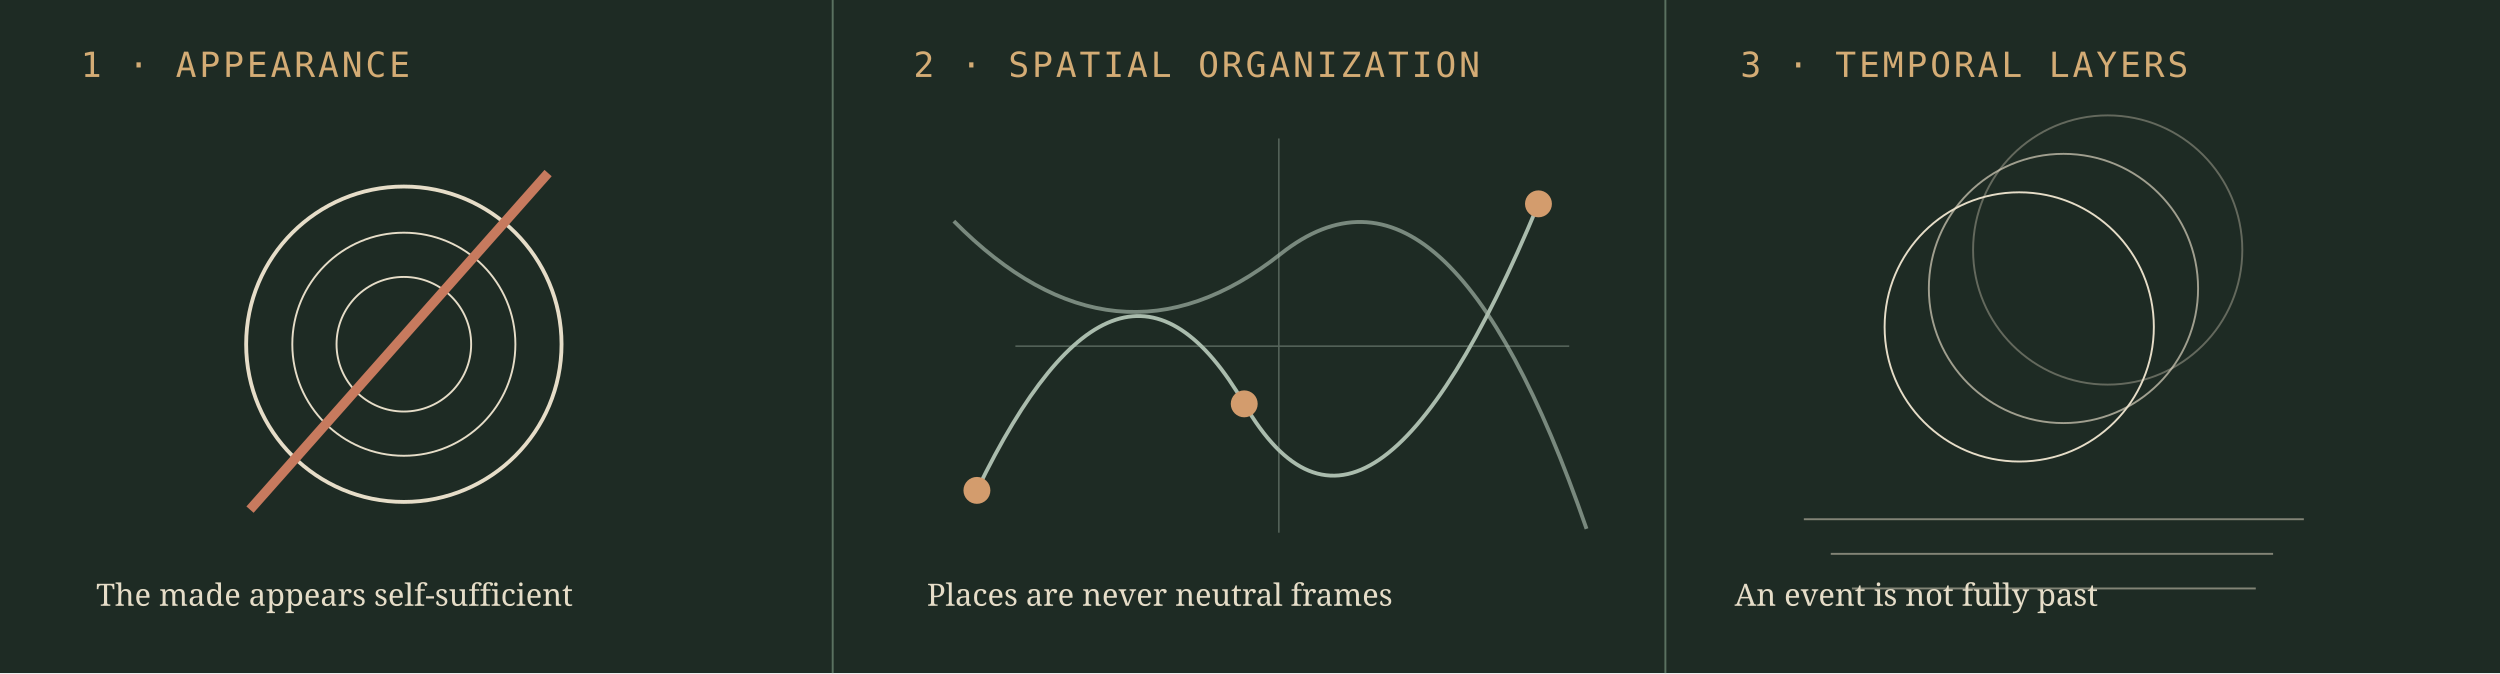
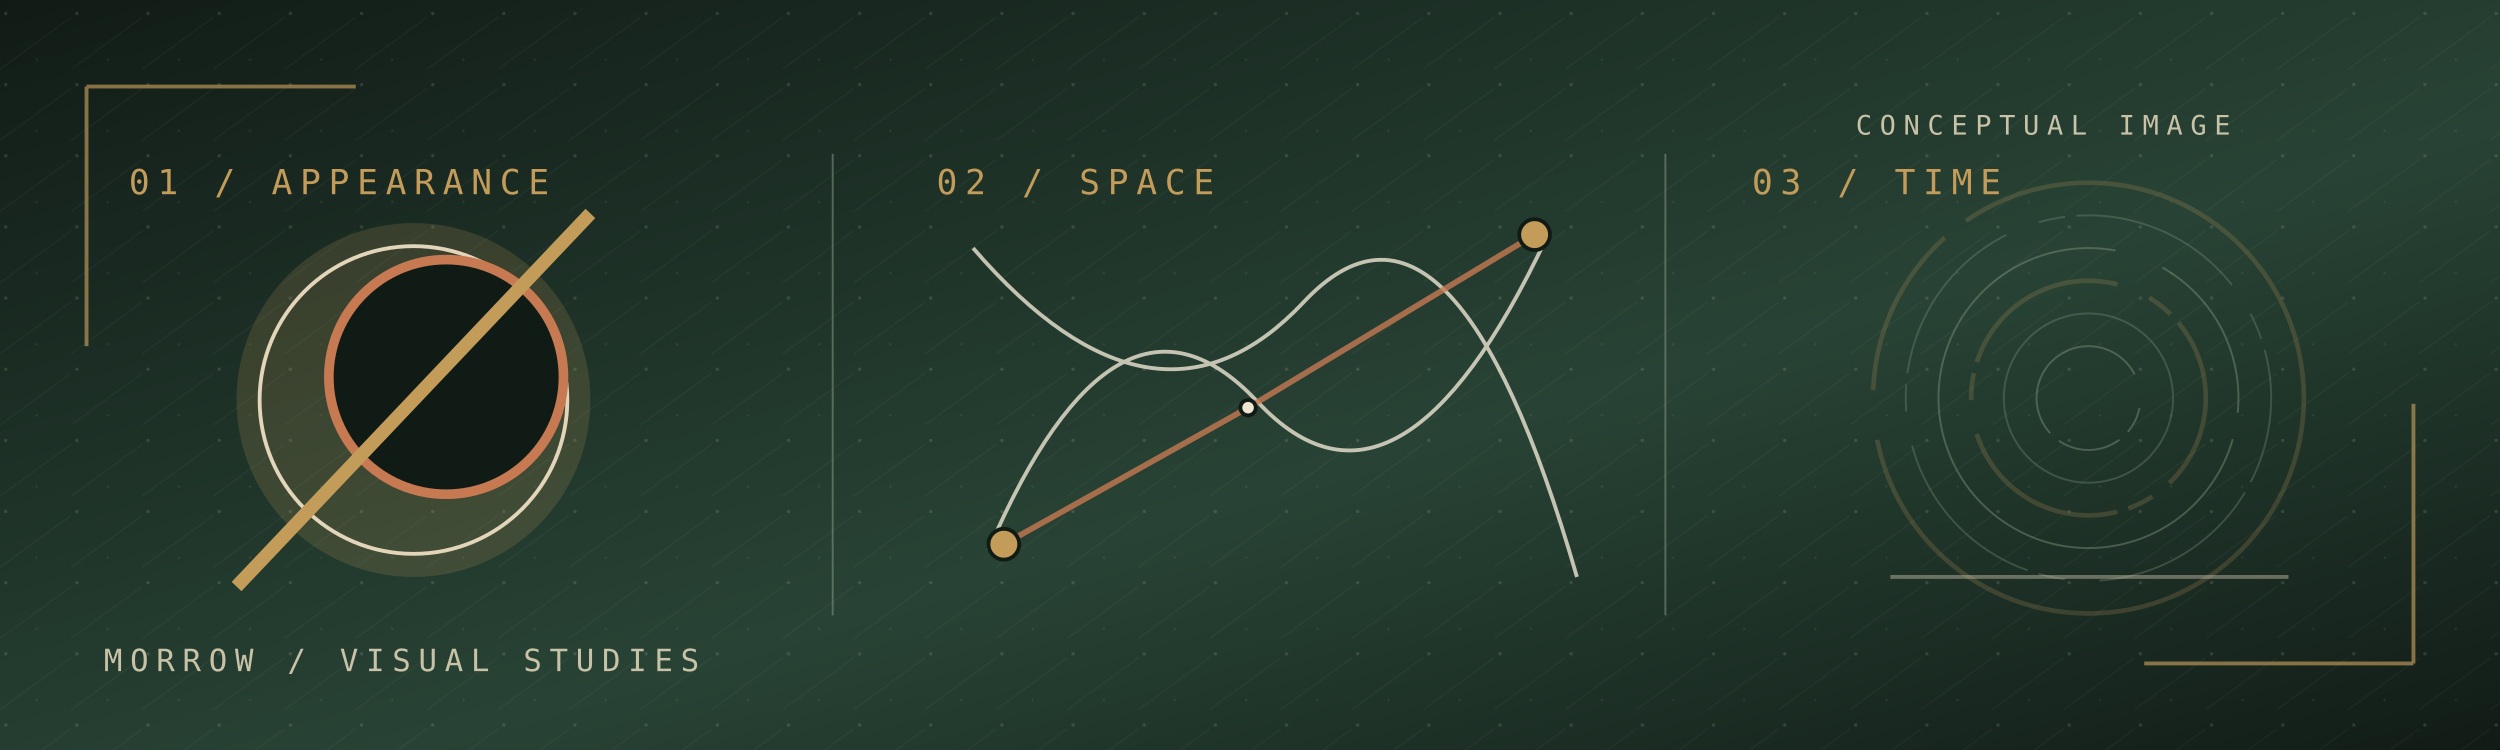
- <svg xmlns="http://www.w3.org/2000/svg" viewBox="0 0 1300 350" role="img">
-   <rect width="1300" height="350" fill="#1e2b24" />
-   <g stroke="#5a7160" stroke-width="1">
-     <path d="M433 0v350M866 0v350" />
-   </g>
-   <g fill="#d4ac75" font-family="monospace" font-size="18" letter-spacing="1.5">
-     <text x="42" y="40">1 · APPEARANCE</text>
-     <text x="475" y="40">2 · SPATIAL ORGANIZATION</text>
-     <text x="905" y="40">3 · TEMPORAL LAYERS</text>
-   </g>
-   <g stroke="#e6ddc8" fill="none">
-     <circle cx="210" cy="179" r="82" stroke-width="2" />
-     <circle cx="210" cy="179" r="58" stroke-width="1" />
-     <circle cx="210" cy="179" r="35" stroke-width="1" />
-     <path d="M130 265l155-175" stroke="#c77a5e" stroke-width="5" />
-   </g>
-   <g fill="none" stroke="#aabcad" stroke-width="2">
-     <path d="M508 255Q583 100 647 210T800 106" />
-     <path d="M496 115Q580 200 666 132T825 275" opacity=".65" />
-     <path d="M528 180h288M665 72v205" stroke-width=".8" opacity=".4" />
-   </g>
-   <g fill="#d39c6d">
-     <circle cx="508" cy="255" r="7" />
-     <circle cx="647" cy="210" r="7" />
-     <circle cx="800" cy="106" r="7" />
-   </g>
-   <g stroke="#e6ddc8" fill="none">
-     <circle cx="1050" cy="170" r="70" />
-     <circle cx="1073" cy="150" r="70" opacity=".65" />
-     <circle cx="1096" cy="130" r="70" opacity=".35" />
-     <path d="M938 270h260M952 288h230M963 306h210" opacity=".5" />
-   </g>
-   <g fill="#e6ddc8" font-size="16" font-family="Georgia,serif">
-     <text x="50" y="315">The made appears self-sufficient</text>
-     <text x="482" y="315">Places are never neutral frames</text>
-     <text x="902" y="315">An event is not fully past</text>
-   </g>
+ <svg xmlns="http://www.w3.org/2000/svg" width="1300" height="390" viewBox="0 0 1300 390" role="img" aria-labelledby="name note">
+   <defs>
+     <linearGradient id="ground" x1="0" y1="0" x2="1" y2="1">
+       <stop stop-color="#111b16" />
+       <stop offset=".58" stop-color="#284335" />
+       <stop offset="1" stop-color="#111b16" />
+     </linearGradient>
+     <linearGradient id="copper" x1="0" y1="0" x2="1" y2="1">
+       <stop stop-color="#e7b87c" />
+       <stop offset=".56" stop-color="#a85438" />
+       <stop offset="1" stop-color="#c5935b" />
+     </linearGradient>
+     <pattern id="grain" patternUnits="userSpaceOnUse" width="37" height="37">
+       <circle cx="3" cy="7" r=".9" fill="#eee6d3" opacity=".22" />
+       <circle cx="19" cy="31" r=".6" fill="#eee6d3" opacity=".15" />
+       <path d="M0 36L37 9" stroke="#eee6d3" stroke-width=".5" opacity=".09" />
+     </pattern>
+     <filter id="soft" x="-35%" y="-35%" width="170%" height="170%">
+       <feGaussianBlur stdDeviation="23" />
+     </filter>
+   </defs>
+   <rect width="1300" height="390" fill="url(#ground)" />
+   <rect width="1300" height="390" fill="url(#grain)" opacity=".6" />
+   <path d="M45 45h140M45 45v135 M1255 345h-140M1255 345v-135" fill="none" stroke="#c49c5a" stroke-width="2" opacity=".65" />
+   <path d="M433 80v240M866 80v240" stroke="#7b8e79" opacity=".6" />
+   <circle cx="215" cy="208" r="92" fill="#c49c5a" opacity=".18" />
+   <circle cx="215" cy="208" r="80" stroke="#e2d5b9" stroke-width="2" fill="none" />
+   <circle cx="232" cy="196" r="61" fill="#111b16" stroke="#c77952" stroke-width="5" />
+   <path d="M123 305L307 111" stroke="#c49c5a" stroke-width="7" />
+   <path d="M514 286Q581 131 654 209T804 124M506 129Q601 239 678 157T820 300" stroke="#eee6d3" stroke-width="2" opacity=".8" fill="none" />
+   <path d="M522 283 L649 212 L798 122" stroke="#c77952" stroke-width="3" opacity=".8" fill="none" stroke-linecap="round" stroke-linejoin="round" />
+   <circle cx="522" cy="283" r="8" fill="#c49c5a" stroke="#111b16" stroke-width="2" />
+   <circle cx="649" cy="212" r="4" fill="#eee6d3" stroke="#111b16" stroke-width="2" />
+   <circle cx="798" cy="122" r="8" fill="#c49c5a" stroke="#111b16" stroke-width="2" />
+   <circle cx="1086" cy="207" r="112" stroke="#c49c5a" fill="none" stroke-width="2.4" opacity="0.21" stroke-dasharray="330 26 90 14" transform="rotate(0 1086 207)" />
+   <circle cx="1086" cy="207" r="95" stroke="#81947b" fill="none" stroke-width="1" opacity="0.33" stroke-dasharray="14 6 92 18" transform="rotate(19 1086 207)" />
+   <circle cx="1086" cy="207" r="78" stroke="#81947b" fill="none" stroke-width="1" opacity="0.45" stroke-dasharray="330 26 90 14" transform="rotate(38 1086 207)" />
+   <circle cx="1086" cy="207" r="61" stroke="#c49c5a" fill="none" stroke-width="2.4" opacity="0.21" stroke-dasharray="14 6 92 18" transform="rotate(57 1086 207)" />
+   <circle cx="1086" cy="207" r="44" stroke="#81947b" fill="none" stroke-width="1" opacity="0.33" stroke-dasharray="330 26 90 14" transform="rotate(76 1086 207)" />
+   <circle cx="1086" cy="207" r="27" stroke="#81947b" fill="none" stroke-width="1" opacity="0.45" stroke-dasharray="14 6 92 18" transform="rotate(95 1086 207)" />
+   <path d="M983 300h207" stroke="#e2d5b9" stroke-width="2" opacity=".4" />
+   <text x="67" y="101" fill="#c49c5a" font-size="18" font-family="ui-monospace,monospace" letter-spacing="4">01 / APPEARANCE</text>
+   <text x="487" y="101" fill="#c49c5a" font-size="18" font-family="ui-monospace,monospace" letter-spacing="4">02 / SPACE</text>
+   <text x="911" y="101" fill="#c49c5a" font-size="18" font-family="ui-monospace,monospace" letter-spacing="4">03 / TIME</text>
+   <text x="54" y="349" fill="#c8c2a7" font-size="16" font-family="ui-monospace,monospace" letter-spacing="4">MORROW  /  VISUAL STUDIES</text>
+   <text x="965" y="70" fill="#c8c2a7" font-size="14" font-family="ui-monospace,monospace" letter-spacing="4">CONCEPTUAL IMAGE</text>
</svg>
